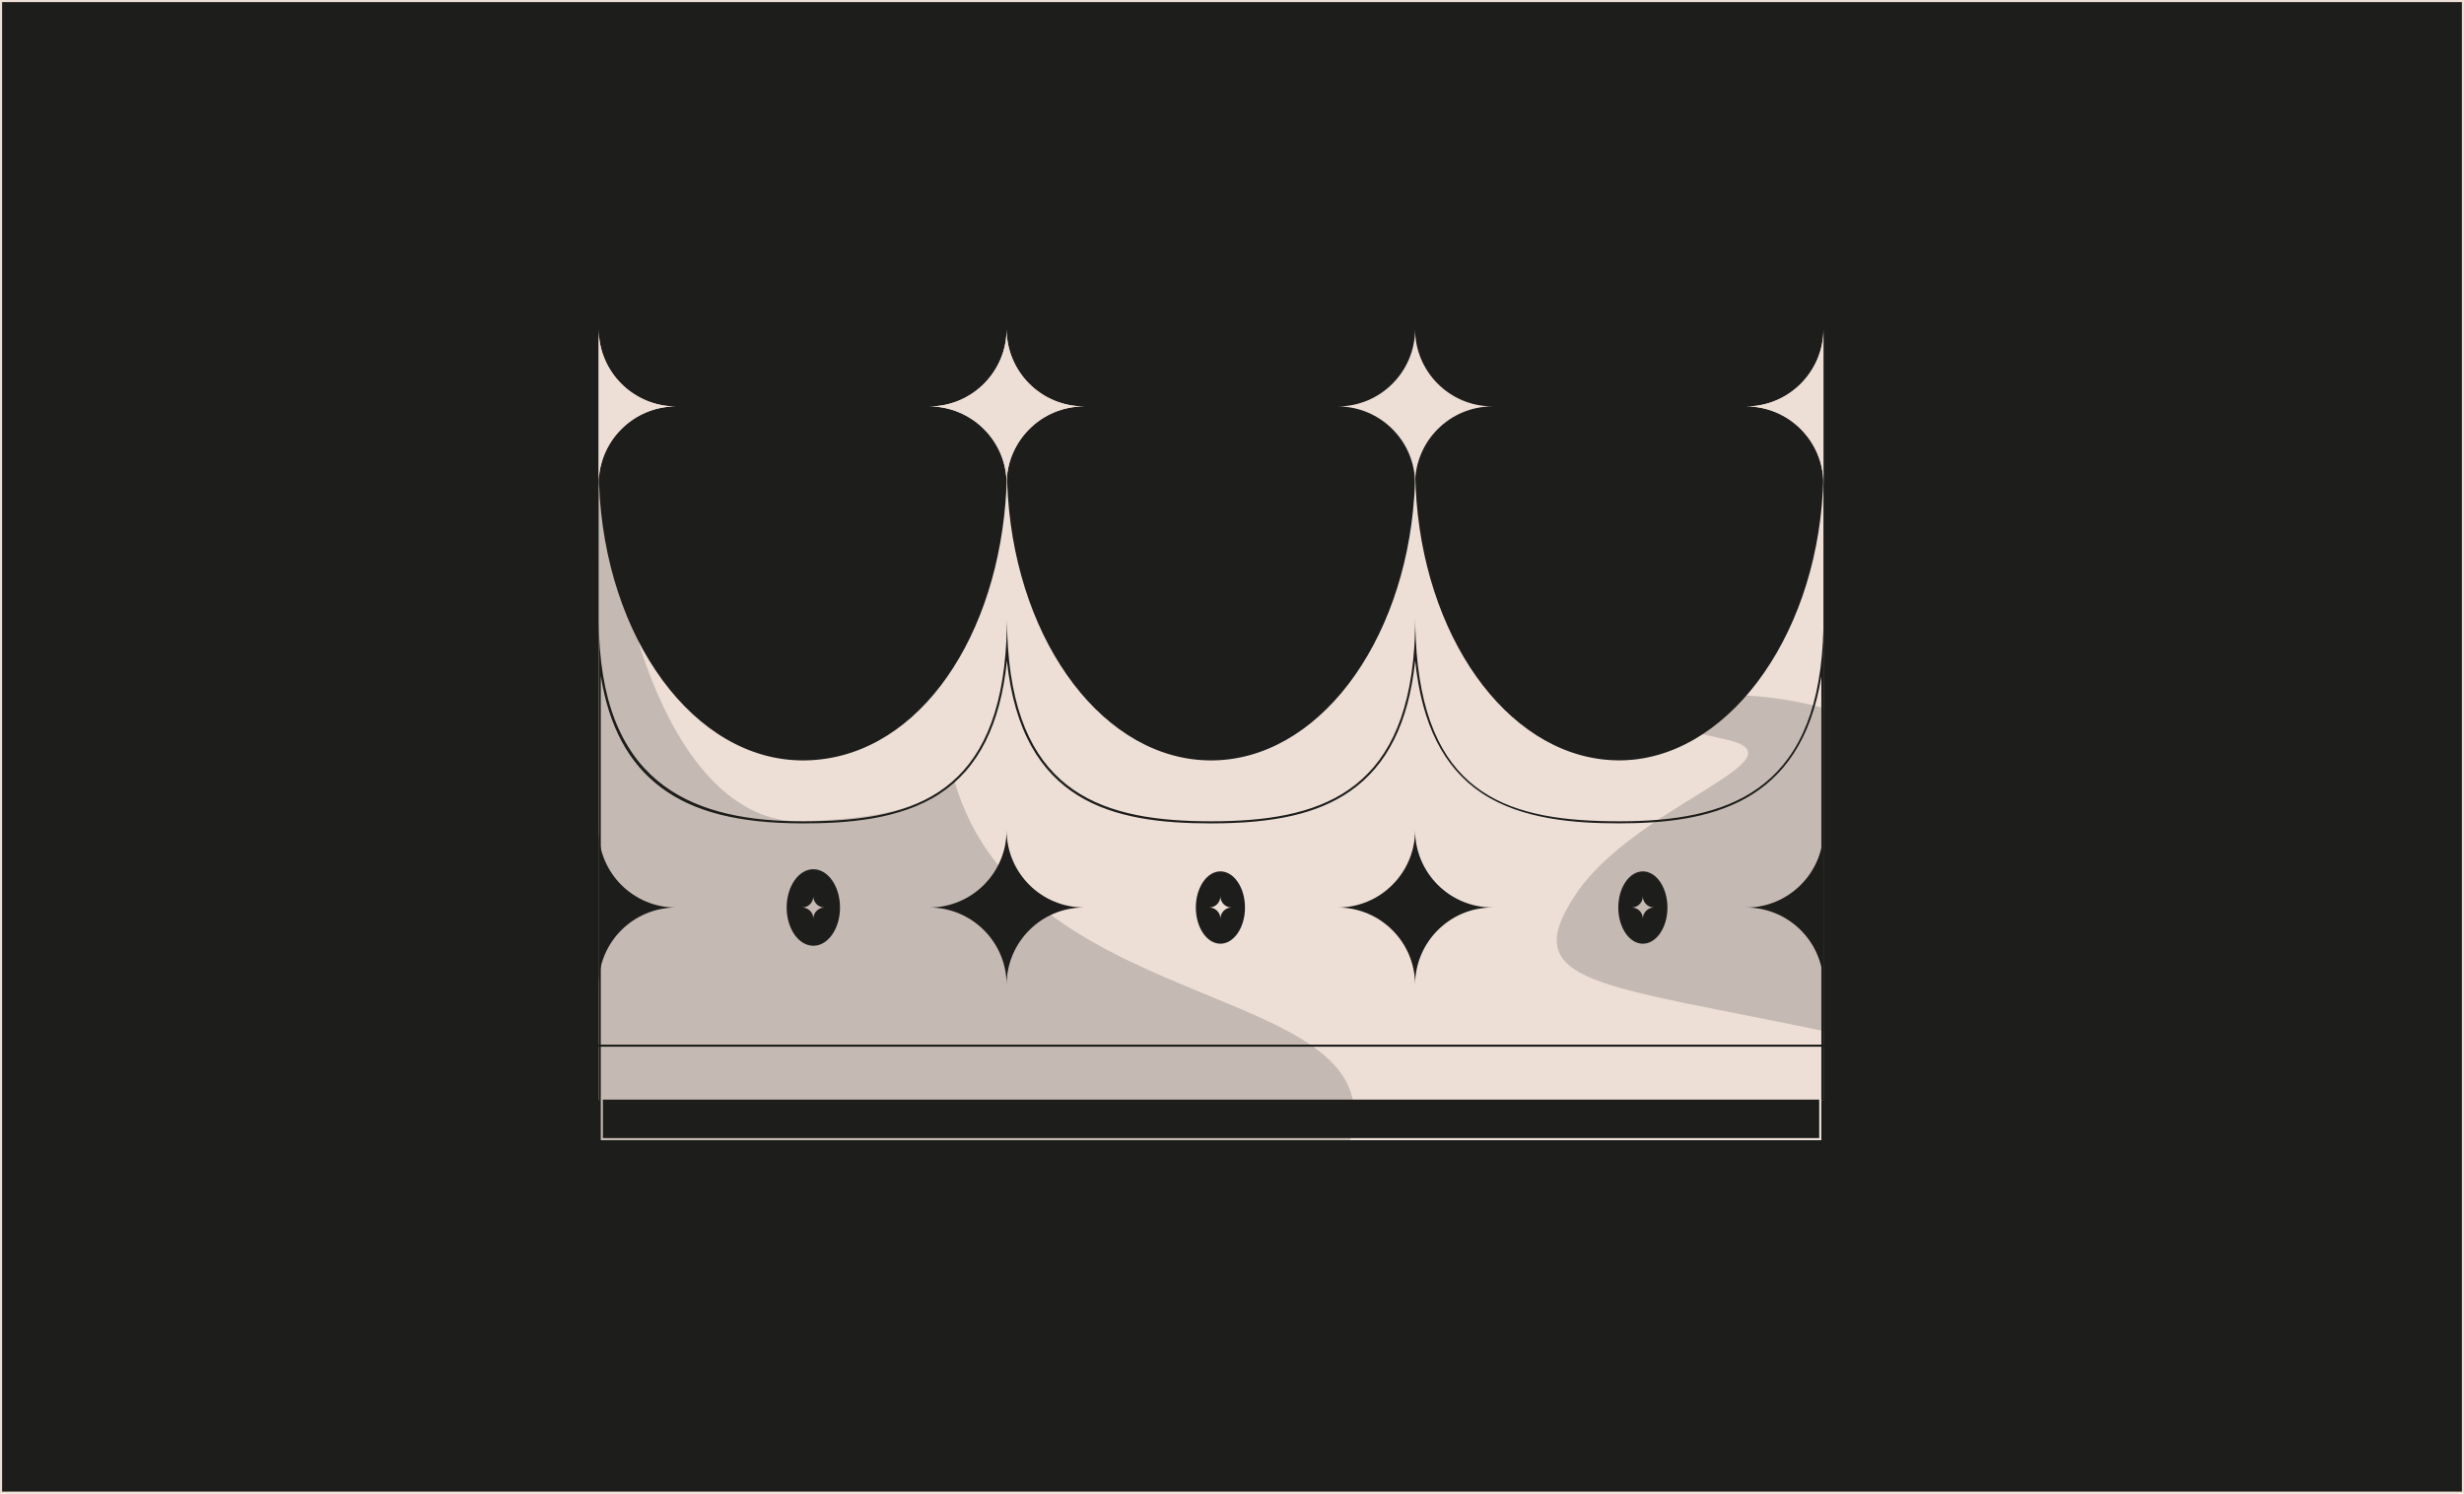
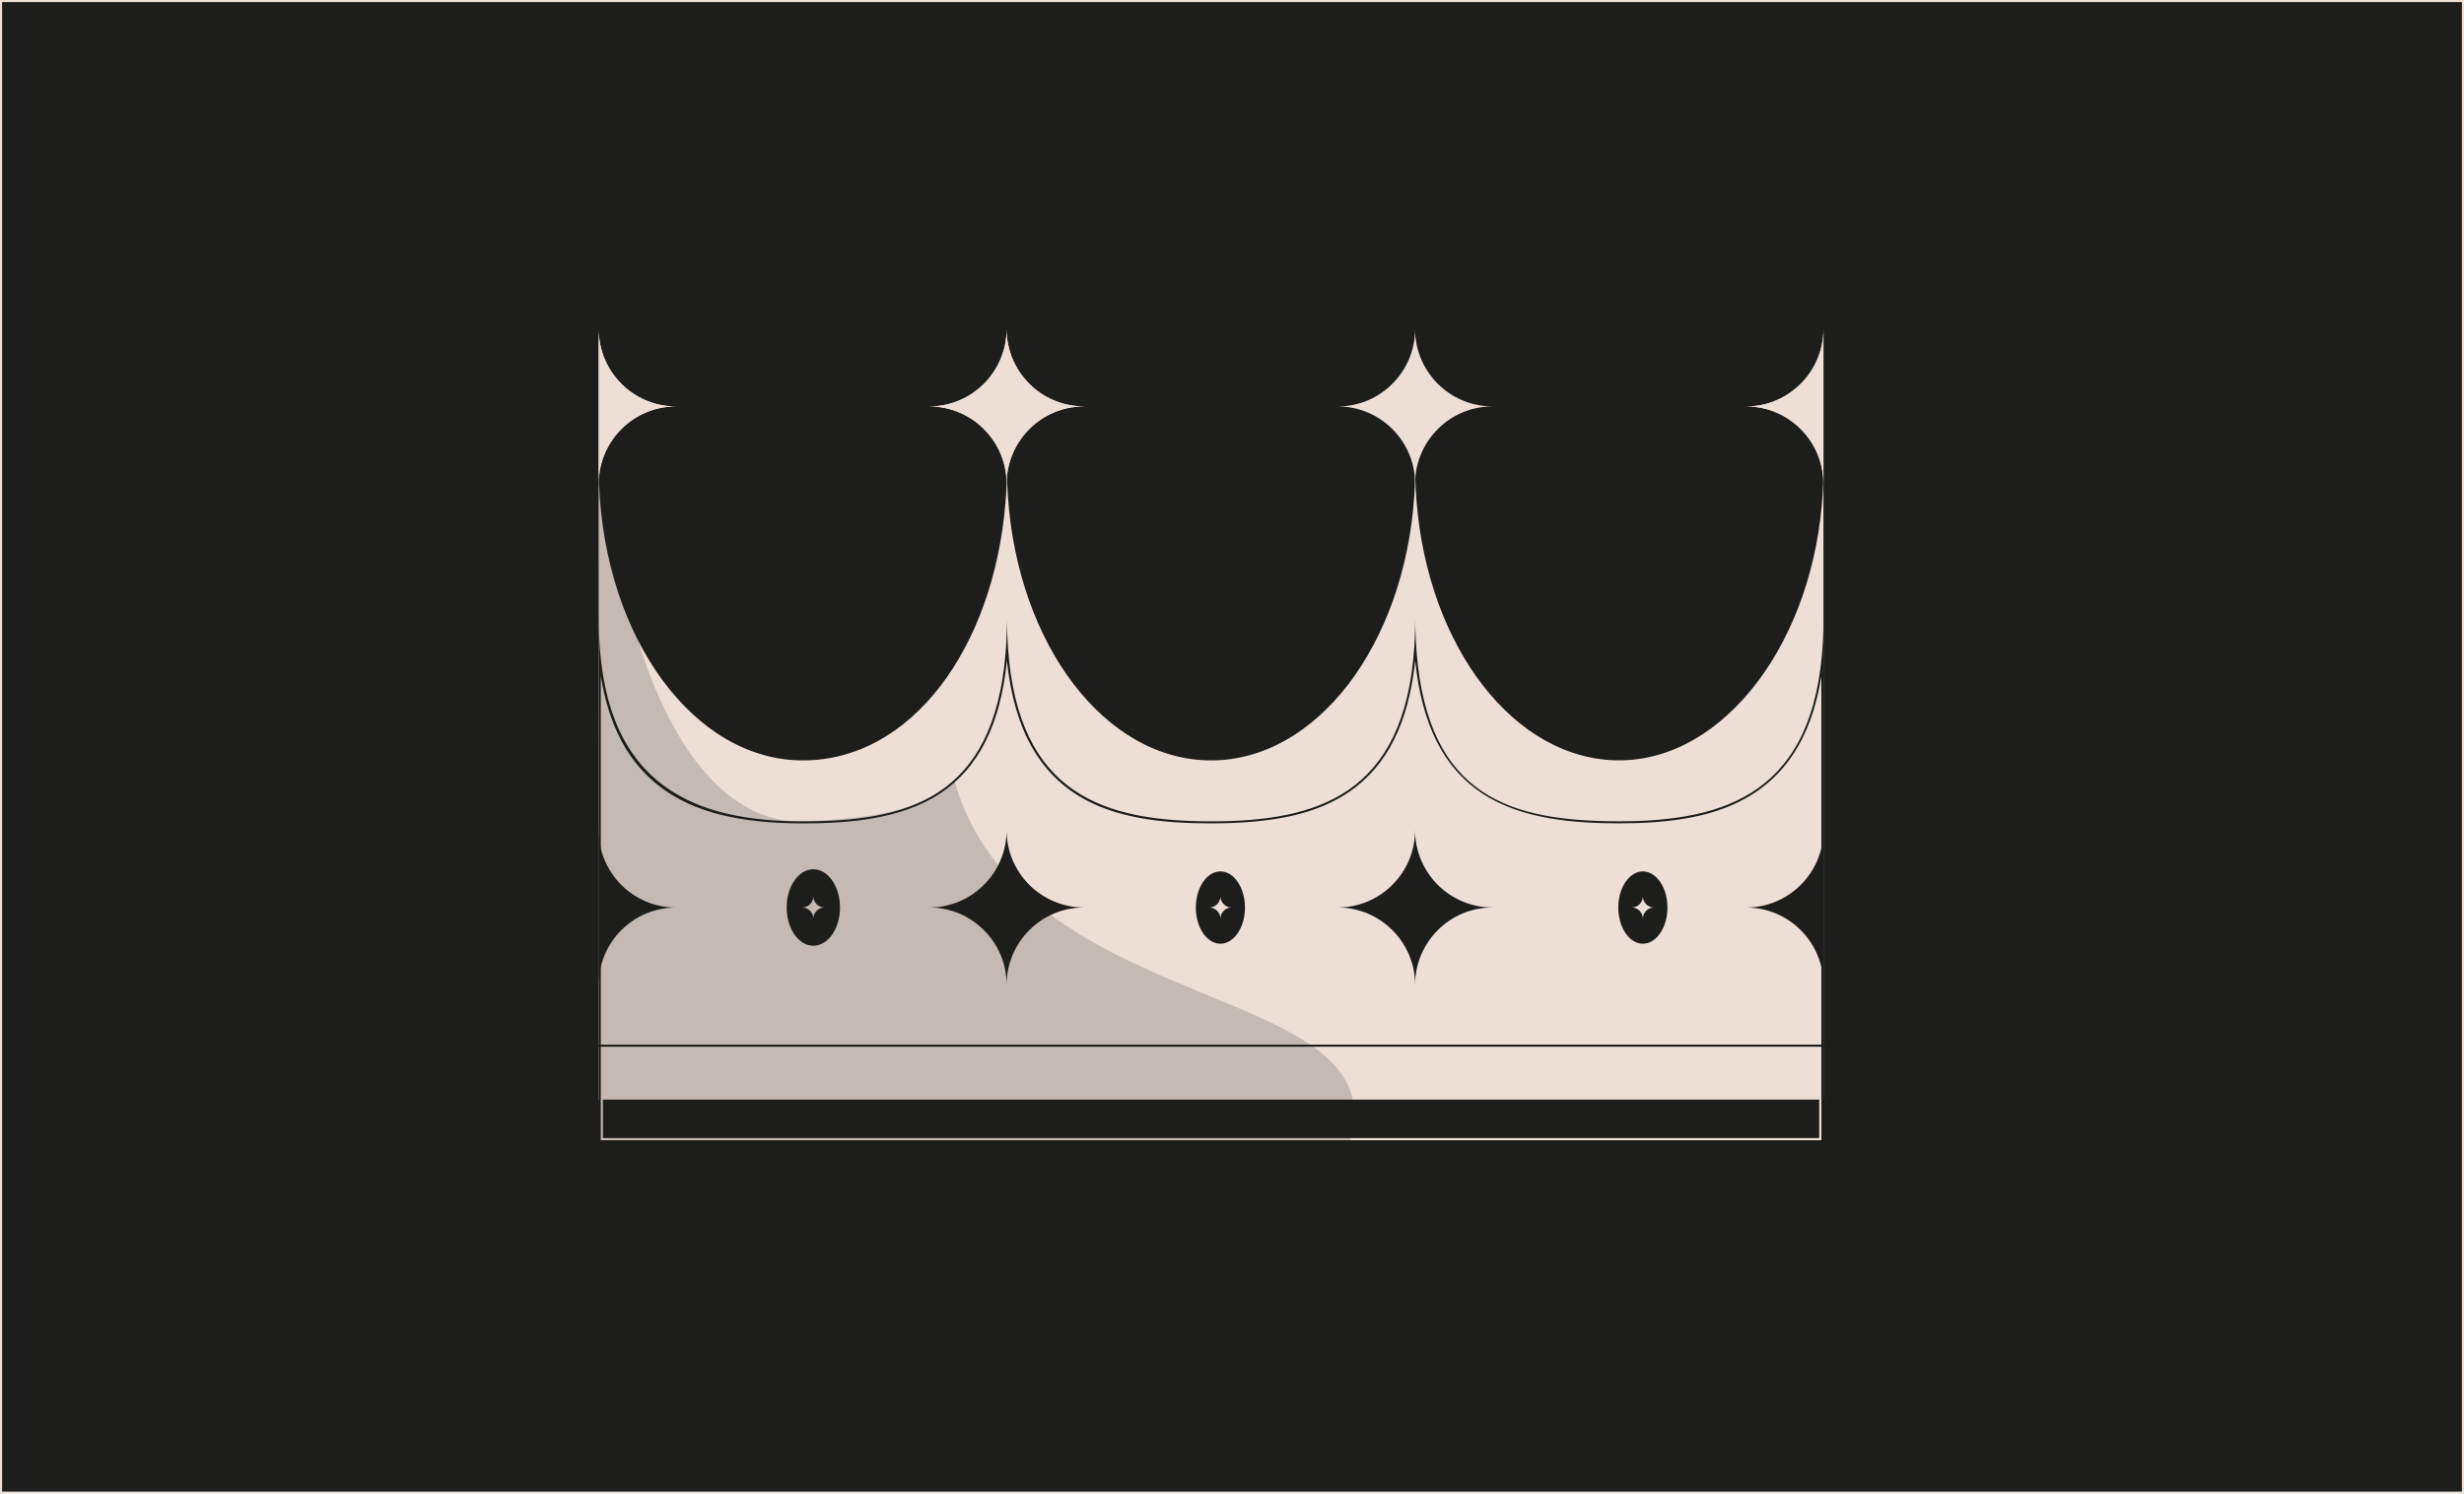
<svg xmlns="http://www.w3.org/2000/svg" viewBox="0 0 493.26 299.05">
  <defs>
    <style>.d{fill:#eddfd6;}.e,.f,.g{fill:#1d1d1b;}.h{fill:none;stroke:#1d1d1b;stroke-linecap:round;}.h,.g{stroke-miterlimit:10;stroke-width:.42px;}.f{opacity:.19;}.g{stroke:#eddfd6;}</style>
  </defs>
  <g id="a" />
  <g id="b">
    <g id="c">
      <rect class="g" x=".21" y=".21" width="492.84" height="298.63" />
      <g>
        <path class="d" d="M365.03,93.62v126.6H119.85V93.62c0,.76,.01,1.5,.03,2.23l.04,1.08c1.19,30.83,19.01,55.31,40.8,55.31s38.15-22.52,40.56-51.59c.13-1.5,.21-3.04,.25-4.58,0-.05,0-.12,.01-.17,.01-.76,.03-1.51,.03-2.27,0,.52,0,1.04,.03,1.55,.01,1.42,.08,2.81,.17,4.21h0c2.02,29.68,19.46,52.85,40.67,52.85s38.69-23.23,40.68-52.96v-.04c.07-1.01,.12-2.02,.13-3.04,.04-.85,.05-1.71,.05-2.58,0,.69,.01,1.38,.03,2.07,.04,1.55,.12,3.08,.24,4.59v.08c2.34,29.21,19.6,51.87,40.59,51.87s39.12-23.77,40.75-54v-.11c.04-.7,.07-1.42,.09-2.14,.01-.8,.03-1.58,.03-2.38Z" />
        <g>
          <path class="d" d="M298.77,81.37c-4.28,0-8.15,1.73-10.95,4.54-2.8,2.8-4.54,6.67-4.54,10.95,0-4.28-1.73-8.15-4.54-10.95-2.8-2.8-6.67-4.54-10.95-4.54,4.28,0,8.15-1.73,10.95-4.54,2.8-2.8,4.54-6.67,4.54-10.95,0,8.55,6.93,15.48,15.49,15.48Z" />
          <path class="d" d="M217,81.37c-4.28,0-8.15,1.73-10.95,4.54-2.8,2.8-4.54,6.67-4.54,10.95,0-4.28-1.73-8.15-4.54-10.95-2.8-2.8-6.67-4.54-10.95-4.54,4.28,0,8.15-1.73,10.95-4.54,2.8-2.8,4.54-6.67,4.54-10.95,0,8.55,6.93,15.48,15.49,15.48Z" />
          <path class="d" d="M365.03,65.88v30.98c0-.29-.01-.58-.03-.86-.21-3.94-1.9-7.47-4.51-10.09-2.8-2.81-6.66-4.54-10.95-4.54,4.29,0,8.15-1.74,10.95-4.54,2.8-2.8,4.54-6.68,4.54-10.95Z" />
          <path class="d" d="M135.34,81.37c-4.29,0-8.15,1.73-10.95,4.54-2.81,2.8-4.54,6.66-4.54,10.95v-30.98c0,8.55,6.93,15.49,15.49,15.49Z" />
        </g>
        <g>
          <ellipse class="e" cx="162.82" cy="181.69" rx="5.55" ry="7.87" />
-           <path class="d" d="M162.82,174.03c2.95,0,5.34,3.43,5.34,7.66s-2.39,7.66-5.34,7.66-5.34-3.43-5.34-7.66,2.39-7.66,5.34-7.66m0-.42c-3.18,0-5.76,3.63-5.76,8.08s2.58,8.08,5.76,8.08,5.76-3.63,5.76-8.08-2.58-8.08-5.76-8.08h0Z" />
+           <path class="d" d="M162.82,174.03c2.95,0,5.34,3.43,5.34,7.66s-2.39,7.66-5.34,7.66-5.34-3.43-5.34-7.66,2.39-7.66,5.34-7.66m0-.42c-3.18,0-5.76,3.63-5.76,8.08s2.58,8.08,5.76,8.08,5.76-3.63,5.76-8.08-2.59-8.08-5.76-8.08h0Z" />
        </g>
        <g>
          <ellipse class="e" cx="244.31" cy="181.69" rx="5.13" ry="7.45" />
          <path class="d" d="M244.31,174.46c2.71,0,4.92,3.25,4.92,7.24s-2.21,7.24-4.92,7.24-4.92-3.25-4.92-7.24,2.21-7.24,4.92-7.24m0-.42c-2.95,0-5.34,3.43-5.34,7.66s2.39,7.66,5.34,7.66,5.34-3.43,5.34-7.66-2.39-7.66-5.34-7.66h0Z" />
        </g>
        <g>
-           <path class="e" d="M328.88,189.14c-2.83,0-5.13-3.34-5.13-7.45s2.3-7.45,5.13-7.45,5.13,3.34,5.13,7.45-2.3,7.45-5.13,7.45Z" />
+           <ellipse class="e" cx="328.88" cy="181.69" rx="5.13" ry="7.45" />
          <path class="d" d="M328.88,174.46c2.71,0,4.92,3.25,4.92,7.24s-2.21,7.24-4.92,7.24-4.92-3.25-4.92-7.24,2.21-7.24,4.92-7.24m0-.42c-2.95,0-5.34,3.43-5.34,7.66s2.39,7.66,5.34,7.66,5.34-3.43,5.34-7.66-2.39-7.66-5.34-7.66h0Z" />
        </g>
        <path class="d" d="M246.55,181.69c-.62,0-1.18,.25-1.58,.66-.41,.41-.66,.97-.66,1.58,0-.62-.25-1.18-.66-1.58-.4-.41-.97-.66-1.58-.66,.62,0,1.18-.25,1.58-.66,.41-.41,.66-.97,.66-1.58,0,1.24,1,2.24,2.24,2.24Z" />
        <g />
        <g>
          <path class="e" d="M298.77,181.69c-4.28,0-8.15,1.73-10.95,4.54-2.8,2.8-4.54,6.67-4.54,10.95,0-4.28-1.73-8.15-4.54-10.95-2.8-2.8-6.67-4.54-10.95-4.54,4.28,0,8.15-1.73,10.95-4.54,2.8-2.8,4.54-6.67,4.54-10.95,0,8.55,6.93,15.48,15.49,15.48Z" />
          <path class="e" d="M217,181.69c-4.28,0-8.15,1.73-10.95,4.54-2.8,2.8-4.54,6.67-4.54,10.95,0-4.28-1.73-8.15-4.54-10.95-2.8-2.8-6.67-4.54-10.95-4.54,4.28,0,8.15-1.73,10.95-4.54,2.8-2.8,4.54-6.67,4.54-10.95,0,8.55,6.93,15.48,15.49,15.48Z" />
          <path class="e" d="M365.03,166.21v30.97c0-4.27-1.74-8.15-4.54-10.95-2.8-2.8-6.66-4.53-10.94-4.53,4.27,0,8.14-1.74,10.94-4.54,2.8-2.8,4.54-6.68,4.54-10.95Z" />
          <path class="e" d="M135.33,181.7c-4.27,0-8.15,1.73-10.95,4.53-2.8,2.8-4.54,6.68-4.54,10.95v-30.97c0,8.55,6.93,15.49,15.49,15.49Z" />
        </g>
        <path class="d" d="M331.12,181.69c-.62,0-1.18,.25-1.58,.66-.41,.41-.66,.97-.66,1.58,0-.62-.25-1.18-.66-1.58-.4-.41-.97-.66-1.58-.66,.62,0,1.18-.25,1.58-.66,.41-.41,.66-.97,.66-1.58,0,1.24,1,2.24,2.24,2.24Z" />
        <path class="d" d="M165.06,181.69c-.62,0-1.18,.25-1.58,.66-.41,.41-.66,.97-.66,1.58,0-.62-.25-1.18-.66-1.58-.4-.41-.97-.66-1.58-.66,.62,0,1.18-.25,1.58-.66,.41-.41,.66-.97,.66-1.58,0,1.24,1,2.24,2.24,2.24Z" />
-         <path class="e" d="M283.73,123.81h0m-81.74,0h0m-81.72,0h0m81.3,8.44c2.98,28.58,21.35,32.6,40.87,32.6,12.81,0,21.38-1.98,27.79-6.41,7.47-5.17,11.76-13.73,13.07-26.18,1.31,12.75,5.68,21.44,13.34,26.53,8.05,5.36,18.94,6.05,27.52,6.05,17.88,0,36.33-3.68,40.45-29.43v84.39H120.27v-84.48c1.63,10.17,5.61,17.52,12.07,22.35,6.55,4.9,15.57,7.18,28.38,7.18,8.57,0,19.43-.68,27.45-5.97,7.71-5.08,12.1-13.8,13.41-26.64m163.46-8.44c0,.8-.01,1.58-.03,2.38-.03,.72-.05,1.43-.09,2.14v.11c-1.63,30.22-19.26,36-40.75,36s-38.25-4.66-40.59-33.87v-.08c-.12-1.51-.2-3.04-.24-4.59-.01-.69-.03-1.38-.03-2.07,0,.86-.01,1.73-.05,2.57-.01,1.02-.07,2.03-.13,3.04v.04c-1.99,29.73-19.46,34.96-40.68,34.96s-38.65-5.18-40.67-34.84h0c-.09-1.41-.16-2.8-.17-4.22-.03-.52-.03-1.04-.03-1.55,0,.76-.01,1.51-.03,2.27-.01,.05-.01,.12-.01,.17-.04,1.54-.12,3.08-.25,4.58-2.42,29.07-19.66,33.59-40.56,33.59s-39.61-6.48-40.8-37.31c-.01-.36-.03-.72-.04-1.08-.01-.73-.03-1.47-.03-2.23v96.42h245.18V123.81h0Z" />
+         <path class="e" d="M283.73,123.81h0m-81.74,0h0m-81.72,0h0m81.3,8.44c2.98,28.58,21.35,32.6,40.87,32.6,12.81,0,21.38-1.98,27.79-6.41,7.47-5.17,11.76-13.73,13.07-26.18,1.31,12.75,5.68,21.44,13.34,26.53,8.05,5.36,18.94,6.05,27.52,6.05,17.88,0,36.33-3.68,40.45-29.43v84.39H120.27v-84.48c1.63,10.17,5.61,17.52,12.07,22.35,6.55,4.9,15.57,7.18,28.38,7.18,8.57,0,19.43-.68,27.45-5.97,7.71-5.08,12.1-13.8,13.41-26.64m163.46-8.44c0,.8-.01,1.58-.03,2.38-.03,.72-.05,1.43-.09,2.14v.11c-1.63,30.22-19.26,36-40.75,36s-38.25-4.66-40.59-33.87v-.08c-.12-1.51-.2-3.04-.24-4.59-.01-.69-.03-1.38-.03-2.07,0,.86-.01,1.73-.05,2.58-.01,1.02-.07,2.03-.13,3.04v.04c-1.99,29.73-19.46,34.96-40.68,34.96s-38.65-5.18-40.67-34.84h0c-.09-1.41-.16-2.8-.17-4.22-.03-.52-.03-1.04-.03-1.55,0,.76-.01,1.51-.03,2.27-.01,.05-.01,.12-.01,.17-.04,1.54-.12,3.08-.25,4.58-2.42,29.07-19.66,33.59-40.56,33.59s-39.61-6.48-40.8-37.31c-.01-.36-.03-.72-.04-1.08-.01-.73-.03-1.47-.03-2.23v96.42h245.18V123.81h0Z" />
        <g>
          <rect class="e" x="120.48" y="219.94" width="243.92" height="8.12" />
          <path class="d" d="M364.18,220.15v7.7H120.69v-7.7h243.49m.42-.42H120.27v8.55h244.34v-8.55h0Z" />
        </g>
      </g>
      <path class="f" d="M269.38,230.9c-14.45,35.86-89.43,37.52-68.85,44.93,2.43,.88,4.89,2.9,7.17,3.76H119.87V148.29c-.05-10.09-.02-50-.02-50,.17,.15,7.01,25.65,8.43,31.72,7.46,22.82,19.22,34.88,32.44,34.42,16.05-.56,25.21-2.98,30.29-8.28,13.97,49.49,92.62,39.44,78.38,74.76Z" />
      <path class="d" d="M217,81.37c-4.28,0-8.15,1.73-10.95,4.54-2.8,2.8-4.54,6.67-4.54,10.95,0-4.28-1.73-8.15-4.54-10.95-2.8-2.8-6.67-4.54-10.95-4.54,4.28,0,8.15-1.73,10.95-4.54,2.8-2.8,4.54-6.67,4.54-10.95,0,8.55,6.93,15.48,15.49,15.48Z" />
      <path class="d" d="M365.03,65.88v30.98c0-.29-.01-.58-.03-.86-.21-3.94-1.9-7.47-4.51-10.09-2.8-2.81-6.66-4.54-10.95-4.54,4.29,0,8.15-1.74,10.95-4.54,2.8-2.8,4.54-6.68,4.54-10.95Z" />
      <path class="d" d="M135.34,81.37c-4.29,0-8.15,1.73-10.95,4.54-2.81,2.8-4.54,6.66-4.54,10.95v-30.98c0,8.55,6.93,15.49,15.49,15.49Z" />
-       <path class="e" d="M430.37,183.93c-2.46,0-4.68,1-6.29,2.61-1.61,1.61-2.61,3.84-2.61,6.29,0-2.46-1-4.68-2.61-6.29-1.61-1.61-3.83-2.61-6.29-2.61,2.46,0,4.68-1,6.29-2.61,1.61-1.61,2.61-3.84,2.61-6.29,0,4.91,3.98,8.9,8.9,8.9Z" />
      <line class="h" x1="119.85" y1="209.35" x2="365.03" y2="209.35" />
-       <path class="f" d="M373.95,228.77s39.01-12.25-7.45-22.04c-46.46-9.79-62.98-9.56-51.2-27.48,11.78-17.92,46.97-27.5,30.2-31.19-16.78-3.7-29.53-7.63-29.37-8.13,.1-.31,15.91-.62,27.86-.81,8.62-.14,17.2,1.19,25.38,3.93l31.8,10.65,13.03,36.67s-3.82,29.76-4.48,29.4-46.8,11.92-46.8,11.92l11.03-2.92Z" />
    </g>
  </g>
</svg>
